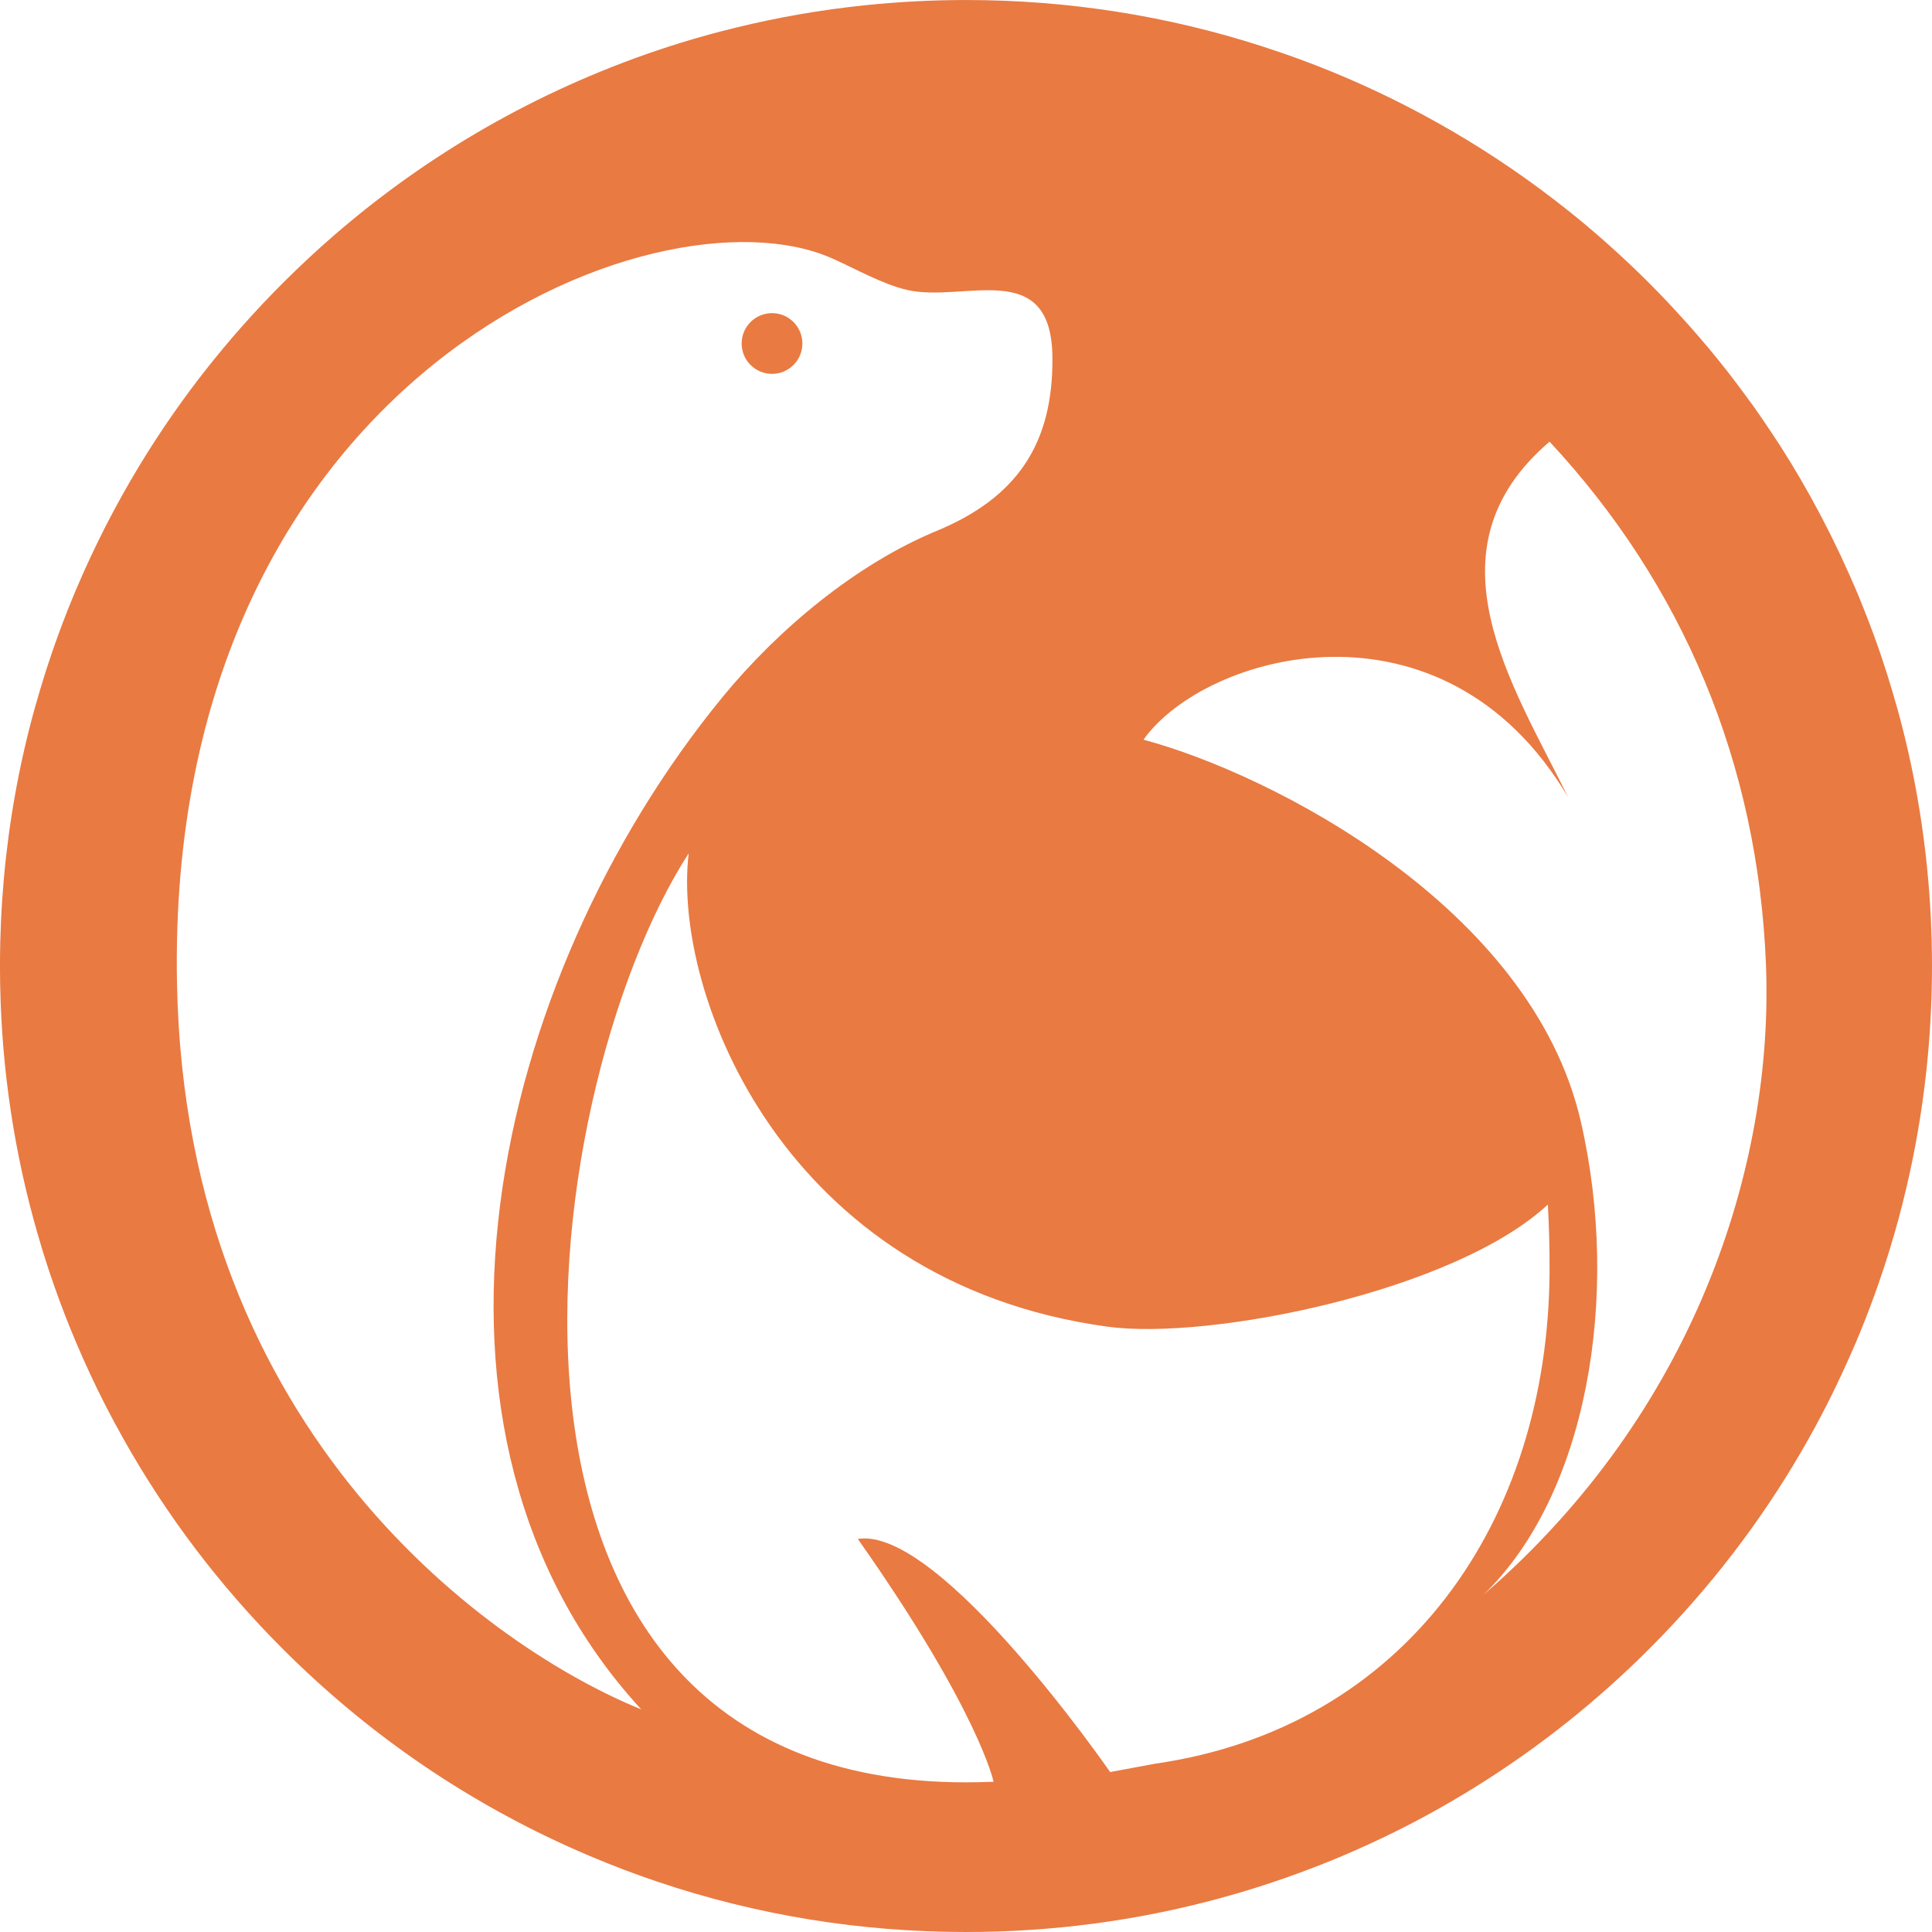
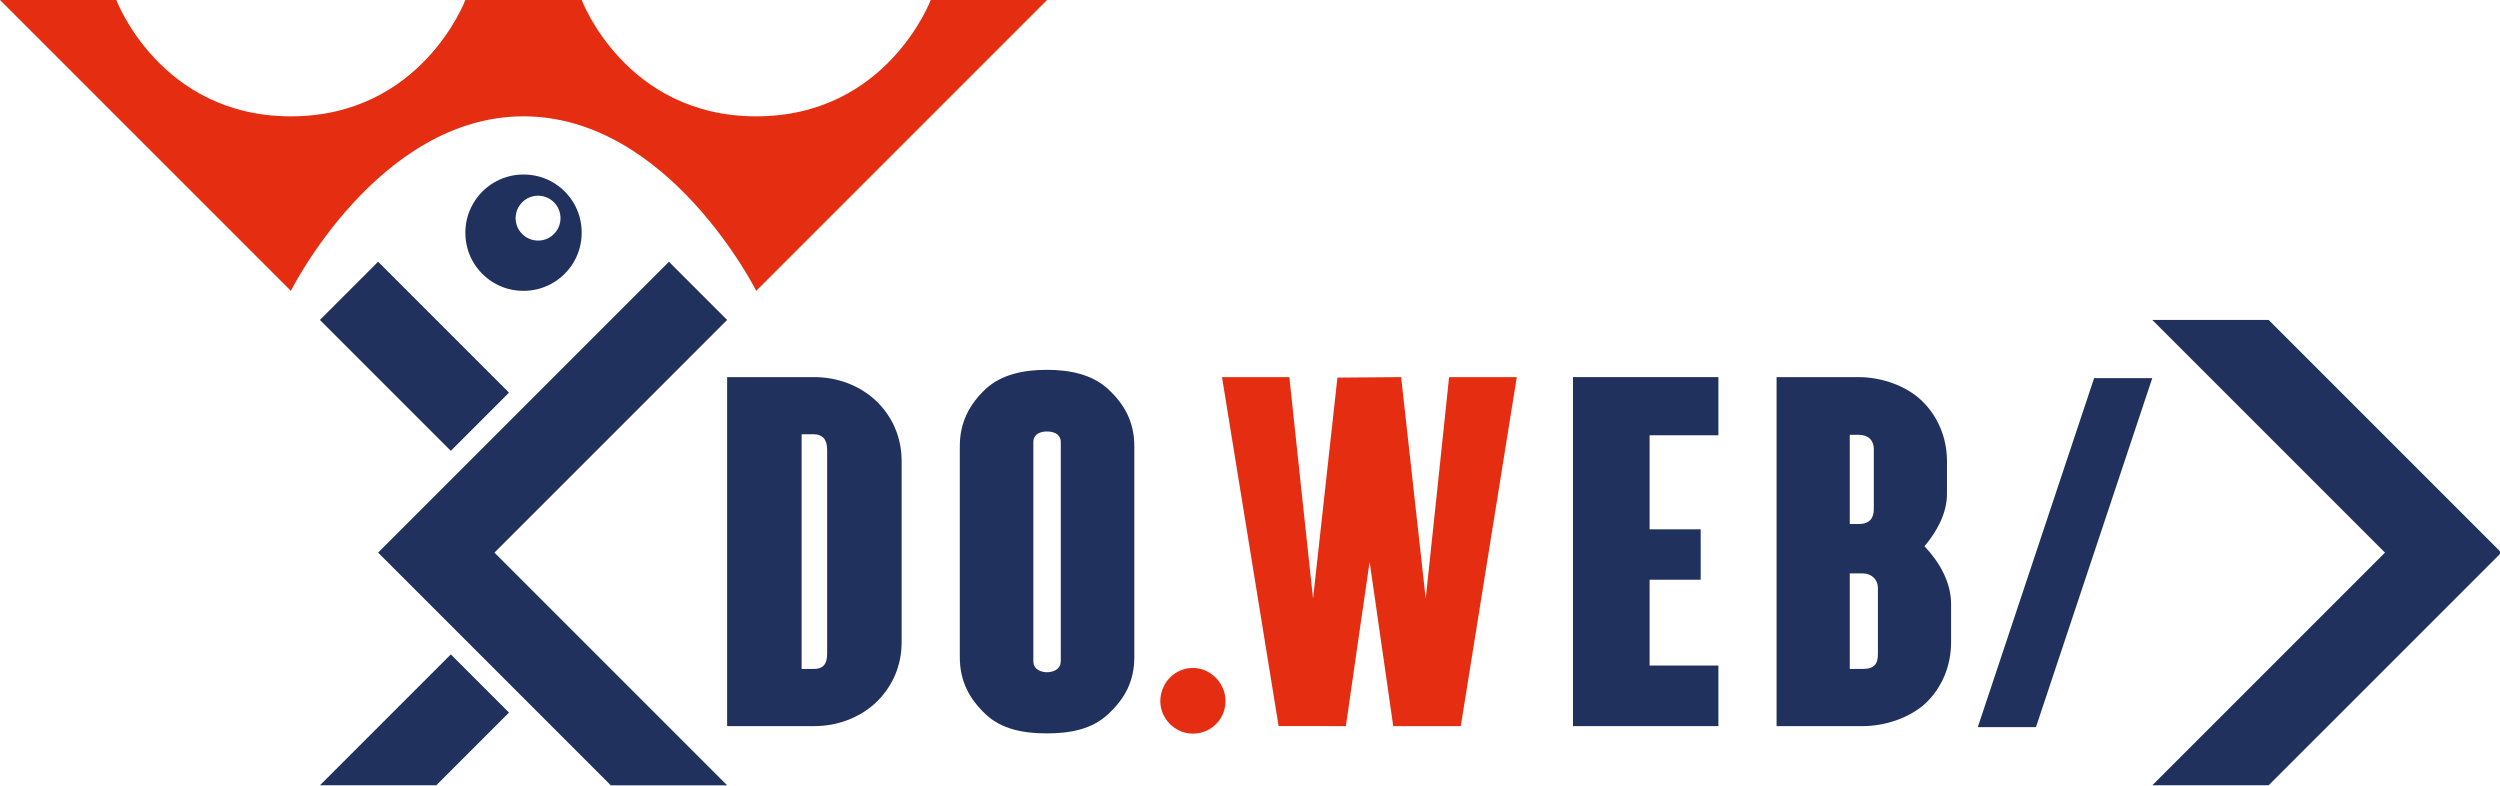
- <svg xmlns="http://www.w3.org/2000/svg" height="180" width="180" style="color: #e97a42" viewBox="0 0 180 180">
-   <path fill="currentColor" d="M 178.224 72.09 c -0.296 -1.463 -0.627 -2.919 -0.996 -4.364 -0.293 -1.151 -0.616 -2.293 -0.956 -3.433 -0.301 -1.008 -0.612 -2.014 -0.95 -3.012 -0.531 -1.578 -1.113 -3.142 -1.735 -4.694 -0.216 -0.54 -0.433 -1.082 -0.661 -1.618 -0.195 -0.462 -0.399 -0.917 -0.601 -1.375 -0.262 -0.591 -0.53 -1.177 -0.804 -1.762 -0.074 -0.159 -0.151 -0.315 -0.226 -0.474 -0.209 -0.441 -0.422 -0.881 -0.638 -1.318 -0.076 -0.154 -0.153 -0.306 -0.229 -0.459 -0.236 -0.471 -0.477 -0.939 -0.721 -1.406 -0.053 -0.101 -0.105 -0.201 -0.158 -0.302 -1.143 -2.16 -2.367 -4.269 -3.68 -6.322 -0.116 -0.181 -0.237 -0.359 -0.355 -0.539 -0.094 -0.144 -0.189 -0.288 -0.284 -0.432 -0.284 -0.431 -0.57 -0.861 -0.862 -1.287 -0.112 -0.164 -0.225 -0.326 -0.338 -0.489 -0.193 -0.279 -0.382 -0.56 -0.579 -0.836 -0.089 -0.125 -0.182 -0.249 -0.273 -0.374 -0.13 -0.182 -0.264 -0.362 -0.395 -0.542 -0.277 -0.38 -0.556 -0.76 -0.838 -1.135 -0.15 -0.199 -0.303 -0.395 -0.454 -0.593 -0.21 -0.274 -0.417 -0.552 -0.63 -0.823 -0.055 -0.069 -0.111 -0.136 -0.166 -0.205 -0.482 -0.61 -0.971 -1.216 -1.47 -1.814 -0.129 -0.155 -0.262 -0.306 -0.392 -0.461 -0.402 -0.476 -0.808 -0.95 -1.22 -1.417 -0.186 -0.212 -0.375 -0.422 -0.563 -0.631 -0.384 -0.428 -0.773 -0.854 -1.167 -1.276 -0.176 -0.189 -0.351 -0.379 -0.529 -0.567 -0.564 -0.595 -1.134 -1.186 -1.716 -1.768 -1.091 -1.091 -2.207 -2.15 -3.346 -3.178 -1.016 -0.919 -2.05 -1.815 -3.103 -2.684 -0.772 -0.636 -1.557 -1.255 -2.348 -1.864 -3.465 -2.67 -7.112 -5.075 -10.927 -7.209 -2.869 -1.604 -5.83 -3.06 -8.883 -4.351 -2.443 -1.033 -4.922 -1.948 -7.428 -2.756 -8.879 -2.863 -18.13 -4.318 -27.605 -4.318 -3.19 0 -6.354 0.169 -9.488 0.496 -4.036 0.421 -8.019 1.114 -11.94 2.073 -1.732 0.423 -3.452 0.892 -5.157 1.42 -2.856 0.883 -5.673 1.912 -8.447 3.085 -2.645 1.118 -5.222 2.357 -7.729 3.711 -2.574 1.39 -5.073 2.901 -7.494 4.533 -1.195 0.805 -2.37 1.64 -3.527 2.503 -1.156 0.864 -2.292 1.756 -3.408 2.676 -0.553 0.456 -1.1 0.919 -1.643 1.389 -1.649 1.427 -3.252 2.92 -4.806 4.473 -2.582 2.582 -4.991 5.299 -7.222 8.138 -0.892 1.135 -1.756 2.292 -2.59 3.467 -0.417 0.588 -0.827 1.18 -1.23 1.778 -0.403 0.597 -0.798 1.199 -1.186 1.806 -0.388 0.607 -0.769 1.218 -1.143 1.835 -2.241 3.697 -4.216 7.562 -5.916 11.582 -1.095 2.589 -2.059 5.217 -2.901 7.877 -0.153 0.482 -0.3 0.965 -0.444 1.449 -0.339 1.14 -0.663 2.282 -0.956 3.433 -0.369 1.446 -0.7 2.901 -0.996 4.364 -1.034 5.121 -1.618 10.343 -1.749 15.637 -0.018 0.757 -0.028 1.514 -0.028 2.274 0 1.123 0.02 2.244 0.062 3.361 0.285 7.82 1.568 15.475 3.825 22.879 0.044 0.147 0.088 0.295 0.133 0.441 0.877 2.823 1.894 5.608 3.054 8.35 0.85 2.009 1.769 3.98 2.755 5.912 0.539 1.057 1.105 2.099 1.685 3.132 4.013 7.142 8.98 13.698 14.846 19.564 7.713 7.713 16.611 13.878 26.477 18.352 0.705 0.32 1.415 0.632 2.131 0.935 2.081 0.88 4.185 1.679 6.313 2.396 9.217 3.106 18.85 4.677 28.719 4.677 8.031 0 15.902 -1.047 23.522 -3.107 0.633 -0.172 1.266 -0.35 1.895 -0.535 0.757 -0.222 1.509 -0.456 2.26 -0.698 0.717 -0.232 1.431 -0.474 2.145 -0.723 1.752 -0.616 3.49 -1.281 5.211 -2.009 0.755 -0.319 1.503 -0.651 2.247 -0.989 1.237 -0.563 2.459 -1.15 3.664 -1.766 0.644 -0.328 1.283 -0.665 1.917 -1.009 1.654 -0.896 3.274 -1.848 4.865 -2.844 5.736 -3.591 11.06 -7.827 15.912 -12.679 0.775 -0.775 1.534 -1.562 2.278 -2.36 5.204 -5.59 9.636 -11.754 13.246 -18.417 0.343 -0.634 0.68 -1.274 1.009 -1.917 0.482 -0.944 0.943 -1.9 1.392 -2.863 0.471 -1.007 0.928 -2.021 1.364 -3.049 1.22 -2.886 2.281 -5.82 3.187 -8.793 0.559 -1.833 1.056 -3.68 1.494 -5.542 0.108 -0.458 0.211 -0.916 0.312 -1.376 0.194 -0.883 0.373 -1.77 0.539 -2.659 1.02 -5.455 1.542 -11.02 1.542 -16.663 0 -6.074 -0.595 -12.058 -1.776 -17.911 z m -161.733 19.614 c -1.118 -56.662 44.604 -74.877 60.998 -67.647 2.187 0.965 4.732 2.431 7.042 2.96 5.295 1.213 13.432 -3.113 13.521 6.273 0.078 8.156 -3.389 13.108 -10.797 16.177 -7.539 3.124 -14.777 9.181 -19.95 15.493 -21.487 26.216 -31.231 68.556 -7.565 94.296 -13.679 -5.545 -42.418 -25.467 -43.248 -67.552 z m 91.109 72.619 c -0.053 0.008 -4.171 0.775 -4.171 0.775 0 0 -15.862 -22.957 -23.509 -21.719 11.291 16.04 12.649 22.625 12.649 22.625 -0.053 0.001 -0.107 0.001 -0.161 0.003 -51.831 2.131 -42.785 -64.026 -28.246 -86.502 -1.555 13.073 8.878 39.992 39.034 44.1 9.495 1.293 32.302 -3.275 41.015 -11.38 0.098 1.825 0.163 3.85 0.159 6.013 -0.046 23.538 -13.47 42.743 -36.77 46.085 z m 30.575 -15.708 c 9.647 -9.263 12.869 -27.779 9.103 -44.137 -4.608 -20.011 -28.861 -32.383 -40.744 -35.564 5.766 -8.089 27.908 -14.274 39.567 5.363 -5.172 -10.519 -13.556 -23.023 -1.732 -33.128 12.411 13.329 19.411 29.94 20.161 48.7 0.75 18.753 -6.64 41.768 -26.355 58.765 z" />
-   <circle fill="currentColor" cx="71.927" cy="32.004" r="2.829" />
+ <svg xmlns="http://www.w3.org/2000/svg" width="571.44" height="179.501" viewBox="0 0 151.194 47.493" version="1.1" id="svg1">
+   <defs id="defs1">
+     <clipPath clipPathUnits="userSpaceOnUse" id="clipPath2-0">
+       <path d="M 0,792 H 612 V 0 H 0 Z" transform="translate(-224.9702,-648.9844)" id="path2-3" />
+     </clipPath>
+     <clipPath clipPathUnits="userSpaceOnUse" id="clipPath4-9">
+       <path d="M 0,792 H 612 V 0 H 0 Z" transform="translate(-306.3701,-656.499)" id="path4-8" />
+     </clipPath>
+     <clipPath clipPathUnits="userSpaceOnUse" id="clipPath6-6">
+       <path d="M 0,792 H 612 V 0 H 0 Z" transform="translate(-326.3975,-639.1616)" id="path6-5" />
+     </clipPath>
+     <clipPath clipPathUnits="userSpaceOnUse" id="clipPath8-7">
+       <path d="M 0,792 H 612 V 0 H 0 Z" transform="translate(-367.8662,-648.9844)" id="path8-6" />
+     </clipPath>
+     <clipPath clipPathUnits="userSpaceOnUse" id="clipPath10-2">
+       <path d="M 0,792 H 612 V 0 H 0 Z" transform="translate(-256.7441,-648.0205)" id="path10-7" />
+     </clipPath>
+     <clipPath clipPathUnits="userSpaceOnUse" id="clipPath12-0">
+       <path d="M 0,792 H 612 V 0 H 0 Z" transform="translate(-273.0581,-646.7466)" id="path12-3" />
+     </clipPath>
+     <clipPath clipPathUnits="userSpaceOnUse" id="clipPath14-9">
+       <path d="M 0,792 H 612 V 0 H 0 Z" transform="translate(-203.4585,-702.3101)" id="path14-9" />
+     </clipPath>
+     <clipPath clipPathUnits="userSpaceOnUse" id="clipPath16-9">
+       <path d="M 0,792 H 612 V 0 H 0 Z" transform="translate(-421.001,-694.3994)" id="path16-1" />
+     </clipPath>
+     <clipPath clipPathUnits="userSpaceOnUse" id="clipPath18-7">
+       <path d="M 0,792 H 612 V 0 H 0 Z" transform="translate(-397.2695,-686.4888)" id="path18-2" />
+     </clipPath>
+     <clipPath clipPathUnits="userSpaceOnUse" id="clipPath20-3">
+       <path d="M 0,792 H 612 V 0 H 0 Z" transform="translate(-181.7046,-684.5112)" id="path20-6" />
+     </clipPath>
+     <clipPath clipPathUnits="userSpaceOnUse" id="clipPath22-5">
+       <path d="M 0,792 H 612 V 0 H 0 Z" transform="translate(-155.9946,-631.1143)" id="path22-5" />
+     </clipPath>
+     <clipPath clipPathUnits="userSpaceOnUse" id="clipPath24-8">
+       <path d="M 0,792 H 612 V 0 H 0 Z" transform="translate(-185.0625,-711.2388)" id="path24-1" />
+     </clipPath>
+     <clipPath clipPathUnits="userSpaceOnUse" id="clipPath26-4">
+       <path d="M 0,792 H 612 V 0 H 0 Z" transform="translate(-239.0566,-737.9077)" id="path26-7" />
+     </clipPath>
+   </defs>
+   <g id="layer1">
+     <g id="g2" transform="matrix(1.260616,0,0,1.260616,-67.70822,-73.37836)" style="color:#e97a42;stroke-width:0.793">
+       <path id="path1" d="M 0,0 C 0,-1.385 -0.565,-2.045 -1.771,-2.045 H -3.47 v 31.908 h 1.699 C -0.707,29.863 0,29.203 0,27.818 Z m -1.771,37.641 h -11.83 V -9.823 h 11.83 c 3.187,0 6.094,1.122 8.289,3.097 2.338,2.177 3.613,5.078 3.613,8.307 v 24.656 c 0,3.229 -1.275,6.13 -3.613,8.307 -2.195,1.975 -5.102,3.097 -8.289,3.097" style="fill:#20315e;fill-opacity:1;fill-rule:nonzero;stroke:none;stroke-width:0.793" transform="matrix(0.3527778,0,0,-0.3527778,93.39213,89.5785)" clip-path="url(#clipPath2-0)" />
+       <path id="path3" d="M 0,0 -3.342,30.126 -12.005,30.059 -15.32,0 c -0.208,1.779 -3.222,30.126 -3.222,30.126 h -9.161 l 7.699,-47.452 9.149,-0.011 c 0,0 2.95,20.568 3.229,22.348 l 3.21,-22.348 h 9.185 l 7.617,47.463 H 3.181 C 3.181,30.126 0.208,1.779 0,0" style="fill:#e52d12;fill-opacity:1;fill-rule:nonzero;stroke:none;stroke-width:0.793" transform="matrix(0.3527778,0,0,-0.3527778,122.1082,86.92751)" clip-path="url(#clipPath4-9)" />
+       <path id="path5" d="m 0,0 h 19.776 v 8.239 h -9.355 v 11.67 h 6.946 v 6.854 h -6.946 v 12.791 h 9.355 v 7.91 H 0 Z" style="fill:#20315e;fill-opacity:1;fill-rule:nonzero;stroke:none;stroke-width:0.793" transform="matrix(0.3527778,0,0,-0.3527778,129.1734,93.04376)" clip-path="url(#clipPath6-6)" />
+       <path id="path7" d="m 0,0 c 0,-1.385 -0.487,-2.045 -2.089,-2.045 h -1.739 v 12.987 h 1.807 C -0.975,10.942 0,10.217 0,8.899 Z m -3.828,29.796 h 1.182 c 1.251,0 2.087,-0.66 2.087,-1.978 v -8.175 c 0,-1.186 -0.626,-1.976 -1.949,-1.976 h -1.32 z M 6.332,14.635 c 1.669,1.978 3.06,4.482 3.06,7.117 v 4.485 c 0,3.164 -1.252,6.13 -3.479,8.24 -2.156,2.042 -5.497,3.164 -8.559,3.164 H -13.781 V -9.823 h 11.692 c 3.061,0 6.401,1.122 8.56,3.097 2.227,2.11 3.479,5.078 3.479,8.307 V 6.79 c 0,2.966 -1.6,5.735 -3.618,7.845" style="fill:#20315e;fill-opacity:1;fill-rule:nonzero;stroke:none;stroke-width:0.793" transform="matrix(0.3527778,0,0,-0.3527778,143.8027,89.5785)" clip-path="url(#clipPath8-7)" />
+       <path id="path9" d="m 0,0 c 0,-1.331 -1.339,-1.531 -1.901,-1.531 -0.493,0 -1.831,0.2 -1.831,1.531 v 29.746 c 0,1.33 1.338,1.463 1.831,1.463 0.562,0 1.901,-0.133 1.901,-1.463 z m 6.407,36.998 c -2.181,1.997 -5.212,2.596 -8.308,2.596 -3.099,0 -6.126,-0.599 -8.311,-2.596 -2.253,-2.129 -3.52,-4.592 -3.52,-7.786 V 0.533 c 0,-3.262 1.267,-5.656 3.52,-7.785 2.185,-2.062 5.212,-2.596 8.311,-2.596 3.096,0 6.127,0.534 8.308,2.596 C 8.732,-5.123 10,-2.729 10,0.533 v 28.679 c 0,3.194 -1.268,5.657 -3.593,7.786" style="fill:#20315e;fill-opacity:1;fill-rule:nonzero;stroke:none;stroke-width:0.793" transform="matrix(0.3527778,0,0,-0.3527778,104.6013,89.91854)" clip-path="url(#clipPath10-2)" />
+       <path id="path11" d="m 0,0 c -1.055,-0.423 -1.916,-1.273 -2.374,-2.313 -1.52,-3.45 1.507,-7.025 5.118,-6.16 1.509,0.362 2.751,1.553 3.166,3.048 C 6.903,-1.851 3.44,1.379 0,0" style="fill:#e52d12;fill-opacity:1;fill-rule:nonzero;stroke:none;stroke-width:0.793" transform="matrix(0.3527778,0,0,-0.3527778,110.3565,90.36794)" clip-path="url(#clipPath12-0)" />
+       <path id="path13" d="M 0,0 -39.553,-39.553 -7.911,-71.196 H 7.911 l -31.643,31.643 31.643,31.642 z" style="fill:#20315e;fill-opacity:1;fill-rule:nonzero;stroke:none;stroke-width:0.793" transform="matrix(0.3527778,0,0,-0.3527778,85.80328,70.76637)" clip-path="url(#clipPath14-9)" />
+       <path id="path15" d="M 0,0 H -15.821 L 15.821,-31.643 -15.821,-63.285 H 0 l 31.643,31.642 z" style="fill:#20315e;fill-opacity:1;fill-rule:nonzero;stroke:none;stroke-width:0.793" transform="matrix(0.3527778,0,0,-0.3527778,162.5474,73.55709)" clip-path="url(#clipPath16-9)" />
+       <path id="path17" d="m 0,0 -15.821,-47.464 h 7.91 L 7.91,0 Z" style="fill:#20315e;fill-opacity:1;fill-rule:nonzero;stroke:none;stroke-width:0.793" transform="matrix(0.3527778,0,0,-0.3527778,154.1755,76.34778)" clip-path="url(#clipPath18-7)" />
+       <path id="path19" d="M 0,0 -17.799,17.799 -25.71,9.888 -7.911,-7.911 Z" style="fill:#20315e;fill-opacity:1;fill-rule:nonzero;stroke:none;stroke-width:0.793" transform="matrix(0.3527778,0,0,-0.3527778,78.12899,77.04543)" clip-path="url(#clipPath20-3)" />
+       <path id="path21" d="m 0,0 h 15.821 l 9.889,9.888 -7.911,7.911 z" style="fill:#20315e;fill-opacity:1;fill-rule:nonzero;stroke:none;stroke-width:0.793" transform="matrix(0.3527778,0,0,-0.3527778,69.05907,95.88267)" clip-path="url(#clipPath22-5)" />
+       <path id="path23" d="M 0,0 C 2.15,0.407 4,-1.443 3.593,-3.593 3.366,-4.788 2.389,-5.765 1.195,-5.992 -0.956,-6.399 -2.806,-4.549 -2.398,-2.398 -2.172,-1.204 -1.195,-0.227 0,0 M -2.929,-12.737 C 2.645,-13.793 7.44,-8.998 6.383,-3.425 5.792,-0.311 3.281,2.2 0.167,2.79 c -5.572,1.056 -10.368,-3.739 -9.311,-9.312 0.59,-3.114 3.102,-5.625 6.215,-6.215" style="fill:#20315e;fill-opacity:1;fill-rule:nonzero;stroke:none;stroke-width:0.793" transform="matrix(0.3527778,0,0,-0.3527778,79.31358,67.61653)" clip-path="url(#clipPath24-8)" />
+       <path id="path25" d="m 0,0 h 15.821 l -39.553,-39.553 c 0,0 -11.866,23.732 -31.643,23.732 -19.776,0 -31.642,-23.732 -31.642,-23.732 L -126.57,0 h 15.821 c 0,0 5.933,-15.821 23.732,-15.821 17.799,0 23.732,15.821 23.732,15.821 h 15.821 c 0,0 5.933,-15.821 23.732,-15.821 C -5.933,-15.821 0,0 0,0" style="fill:#e52d12;fill-opacity:1;fill-rule:nonzero;stroke:none;stroke-width:0.793" transform="matrix(0.3527778,0,0,-0.3527778,98.3615,58.20833)" clip-path="url(#clipPath26-4)" />
+     </g>
+   </g>
</svg>
